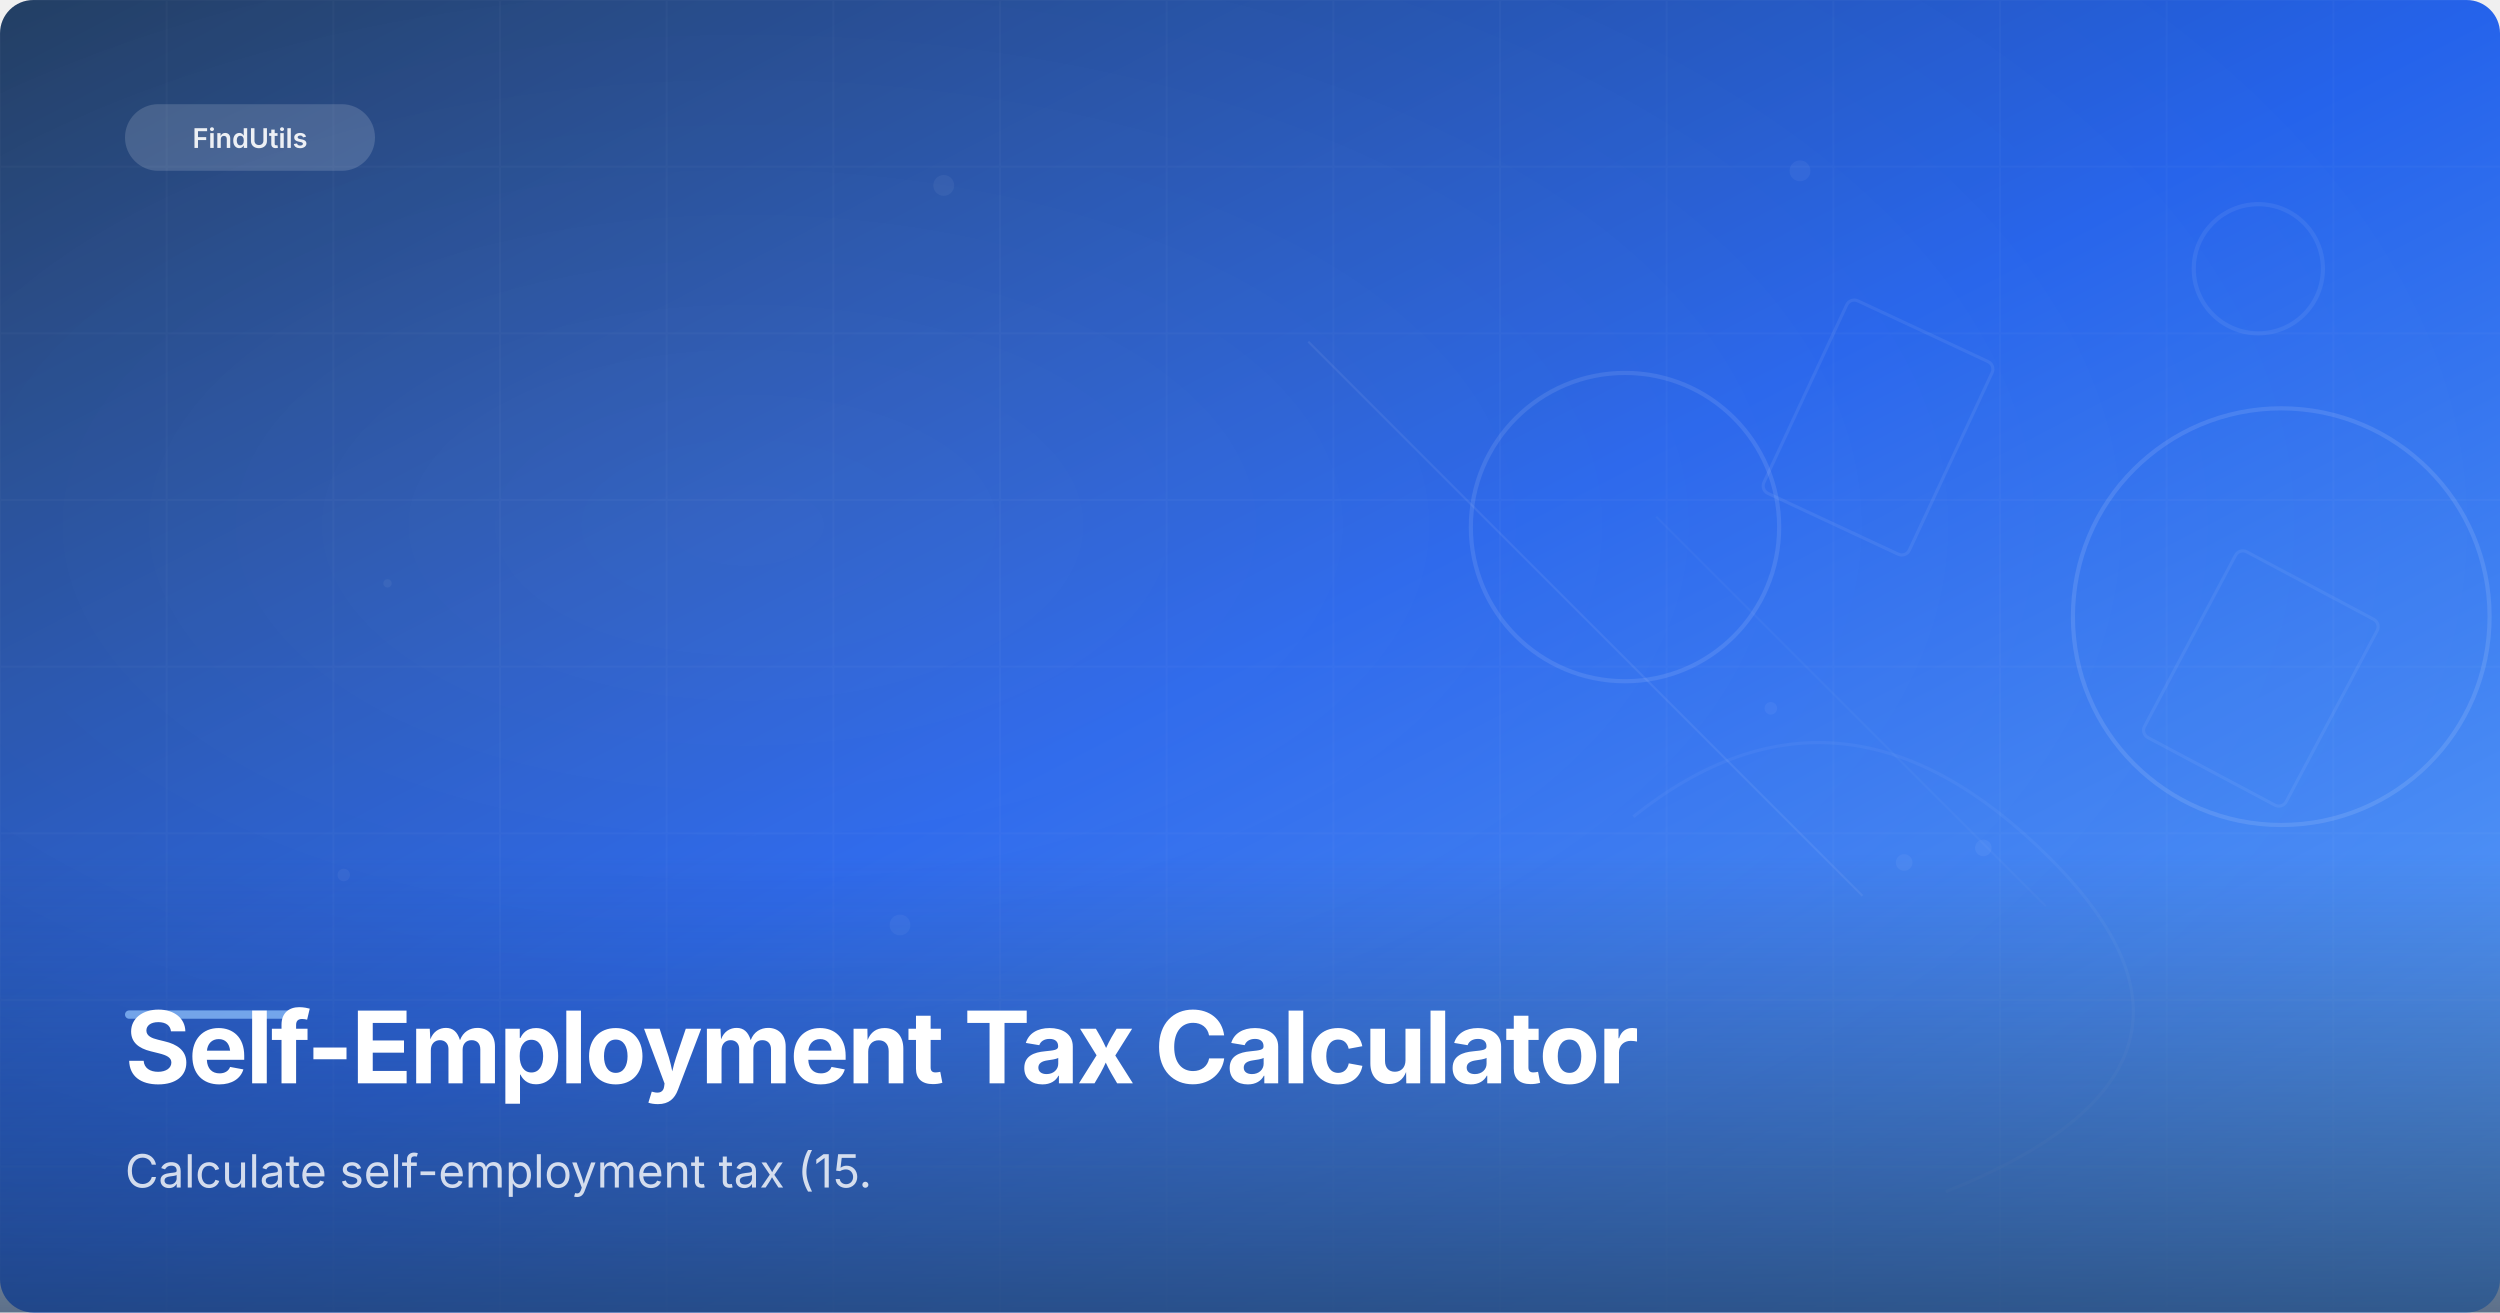
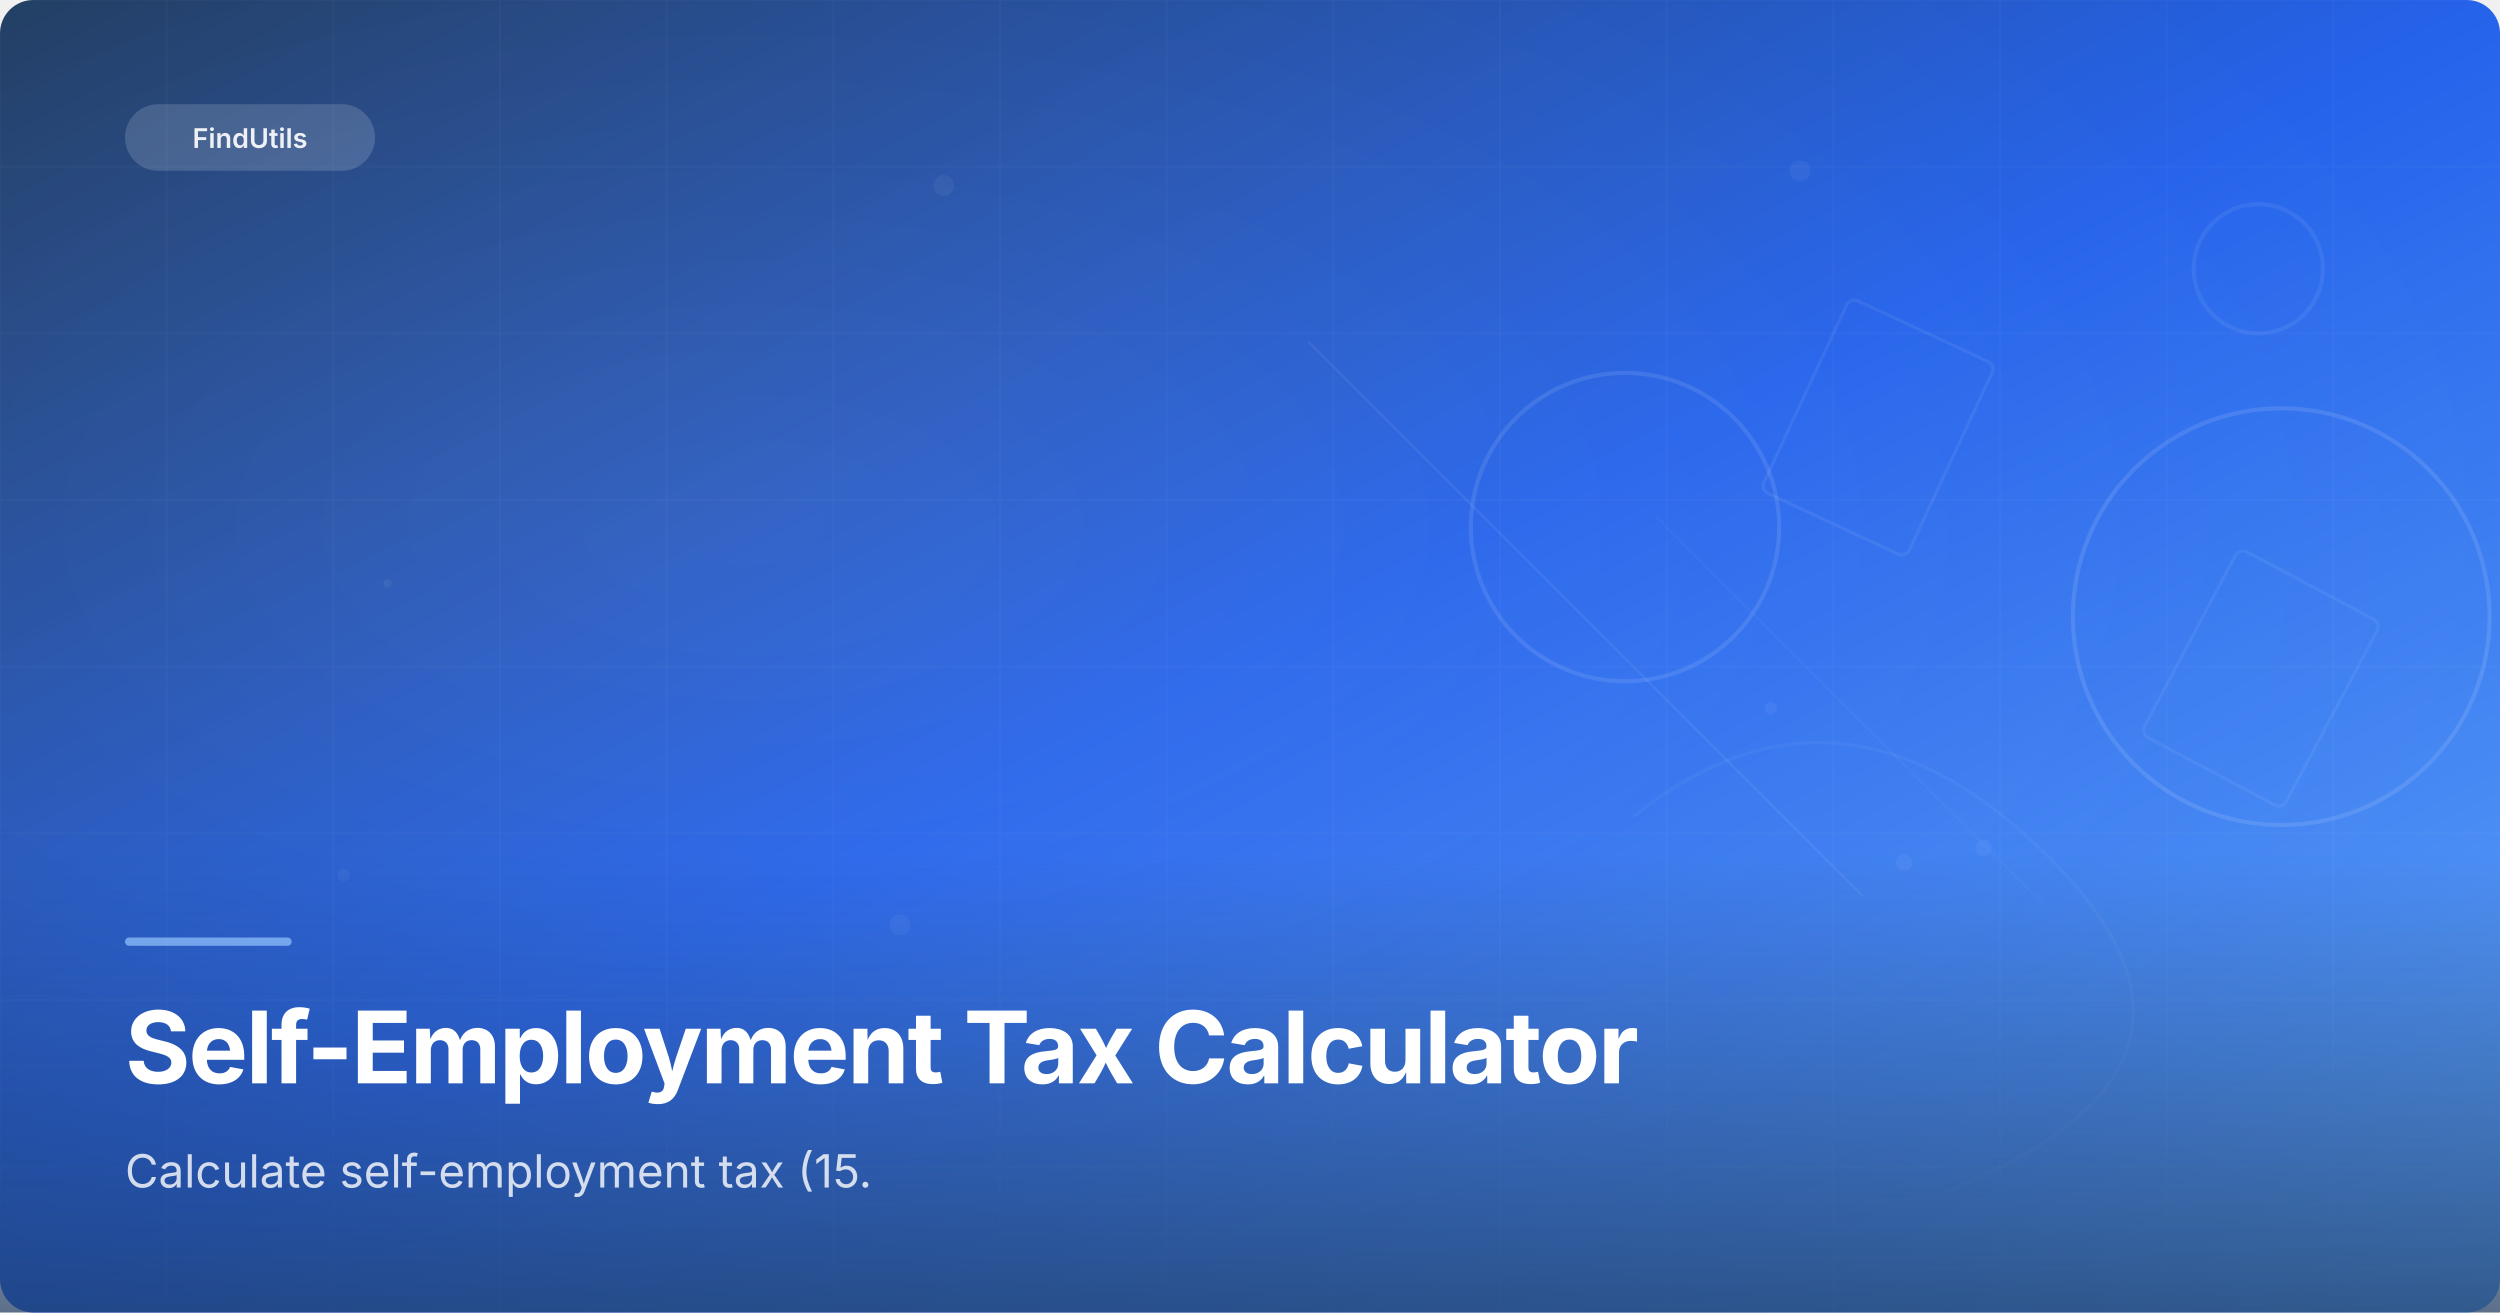
<svg xmlns="http://www.w3.org/2000/svg" width="1200" height="630" viewBox="0 0 1200 630">
  <defs>
    <linearGradient id="bg" x1="0%" y1="0%" x2="100%" y2="100%">
      <stop offset="0%" stop-color="#1e3a5f" />
      <stop offset="50%" stop-color="#2563eb" />
      <stop offset="100%" stop-color="#60a5fa" />
    </linearGradient>
    <radialGradient id="glow" cx="30%" cy="40%" r="70%">
      <stop offset="0%" stop-color="white" stop-opacity="0.08" />
      <stop offset="100%" stop-color="white" stop-opacity="0" />
    </radialGradient>
    <linearGradient id="bottom-fade" x1="0%" y1="0%" x2="0%" y2="100%">
      <stop offset="0%" stop-color="#1e3a5f" stop-opacity="0" />
      <stop offset="100%" stop-color="#1e3a5f" stop-opacity="0.7" />
    </linearGradient>
  </defs>
  <rect width="1200" height="630" rx="16" fill="url(#bg)" />
  <rect width="1200" height="630" rx="16" fill="url(#glow)" />
  <g opacity="0.025">
    <line x1="0" y1="0" x2="0" y2="630" stroke="white" stroke-width="1" />
    <line x1="80" y1="0" x2="80" y2="630" stroke="white" stroke-width="1" />
    <line x1="160" y1="0" x2="160" y2="630" stroke="white" stroke-width="1" />
    <line x1="240" y1="0" x2="240" y2="630" stroke="white" stroke-width="1" />
    <line x1="320" y1="0" x2="320" y2="630" stroke="white" stroke-width="1" />
    <line x1="400" y1="0" x2="400" y2="630" stroke="white" stroke-width="1" />
    <line x1="480" y1="0" x2="480" y2="630" stroke="white" stroke-width="1" />
    <line x1="560" y1="0" x2="560" y2="630" stroke="white" stroke-width="1" />
    <line x1="640" y1="0" x2="640" y2="630" stroke="white" stroke-width="1" />
    <line x1="720" y1="0" x2="720" y2="630" stroke="white" stroke-width="1" />
    <line x1="800" y1="0" x2="800" y2="630" stroke="white" stroke-width="1" />
    <line x1="880" y1="0" x2="880" y2="630" stroke="white" stroke-width="1" />
    <line x1="960" y1="0" x2="960" y2="630" stroke="white" stroke-width="1" />
    <line x1="1040" y1="0" x2="1040" y2="630" stroke="white" stroke-width="1" />
    <line x1="1120" y1="0" x2="1120" y2="630" stroke="white" stroke-width="1" />
    <line x1="0" y1="0" x2="1200" y2="0" stroke="white" stroke-width="1" />
    <line x1="0" y1="80" x2="1200" y2="80" stroke="white" stroke-width="1" />
    <line x1="0" y1="160" x2="1200" y2="160" stroke="white" stroke-width="1" />
    <line x1="0" y1="240" x2="1200" y2="240" stroke="white" stroke-width="1" />
    <line x1="0" y1="320" x2="1200" y2="320" stroke="white" stroke-width="1" />
    <line x1="0" y1="400" x2="1200" y2="400" stroke="white" stroke-width="1" />
    <line x1="0" y1="480" x2="1200" y2="480" stroke="white" stroke-width="1" />
    <line x1="0" y1="560" x2="1200" y2="560" stroke="white" stroke-width="1" />
  </g>
  <g>
    <circle cx="1095" cy="296" r="100" fill="none" stroke="white" stroke-width="2" opacity="0.11" />
    <circle cx="780" cy="253" r="74" fill="none" stroke="white" stroke-width="2" opacity="0.10" />
    <circle cx="1084" cy="129" r="31" fill="none" stroke="white" stroke-width="2" opacity="0.07" />
    <rect x="863" y="154" width="77" height="102" rx="4" fill="none" stroke="white" stroke-width="1.5" opacity="0.07" transform="rotate(25, 901, 205)" />
    <rect x="1047" y="275" width="77" height="101" rx="4" fill="none" stroke="white" stroke-width="1.5" opacity="0.06" transform="rotate(28, 1085, 325)" />
    <circle cx="850" cy="340" r="3" fill="white" opacity="0.05" />
    <circle cx="453" cy="89" r="5" fill="white" opacity="0.05" />
    <circle cx="952" cy="407" r="4" fill="white" opacity="0.05" />
    <circle cx="165" cy="420" r="3" fill="white" opacity="0.05" />
    <circle cx="864" cy="82" r="5" fill="white" opacity="0.05" />
    <circle cx="914" cy="414" r="4" fill="white" opacity="0.05" />
    <circle cx="186" cy="280" r="2" fill="white" opacity="0.05" />
    <circle cx="432" cy="444" r="5" fill="white" opacity="0.05" />
    <line x1="628" y1="164" x2="894" y2="430" stroke="white" stroke-width="1" opacity="0.07" />
    <line x1="795" y1="248" x2="982" y2="435" stroke="white" stroke-width="1" opacity="0.03" />
    <path d="M784 392 Q884 312 984 412 Q1084 512 934 572" fill="none" stroke="white" stroke-width="1.5" opacity="0.04" />
  </g>
  <rect y="410" width="1200" height="220" fill="url(#bottom-fade)" />
  <g transform="translate(60, 50)">
    <rect width="120" height="32" rx="16" fill="white" opacity="0.15" />
    <text x="60" y="21" text-anchor="middle" font-family="system-ui, -apple-system, sans-serif" font-size="13" font-weight="600" fill="white" opacity="0.9">FindUtils</text>
  </g>
-   <rect x="60" y="485" width="80" height="4" rx="2" fill="#93c5fd" opacity="0.7" />
+   <rect x="60" y="450" width="80" height="4" rx="2" fill="#93c5fd" opacity="0.7" />
  <text x="60" y="520" font-family="system-ui, -apple-system, sans-serif" font-size="48" font-weight="700" fill="white" letter-spacing="-1">
    Self-Employment Tax Calculator
  </text>
  <text x="60" y="570" font-family="system-ui, -apple-system, sans-serif" font-size="22" fill="white" opacity="0.8">
    Calculate self-employment tax (15.
  </text>
</svg>
